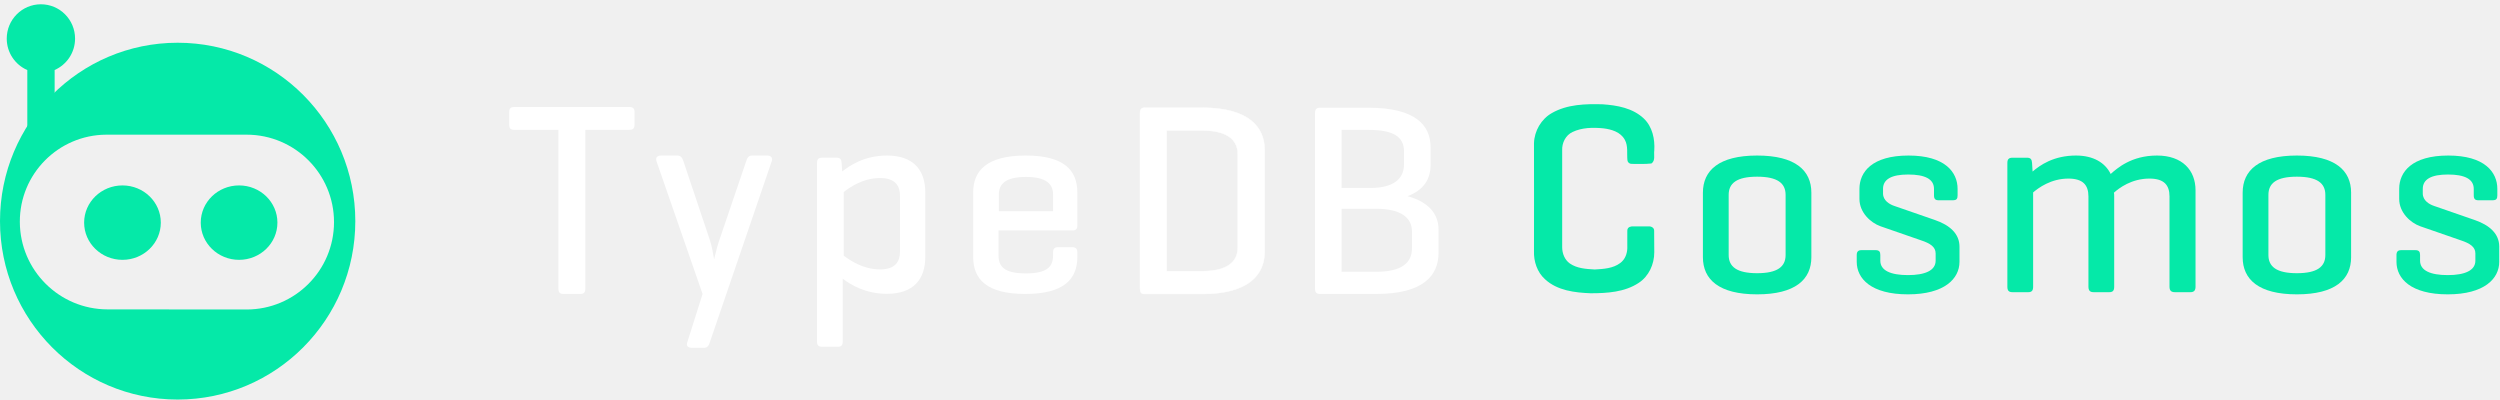
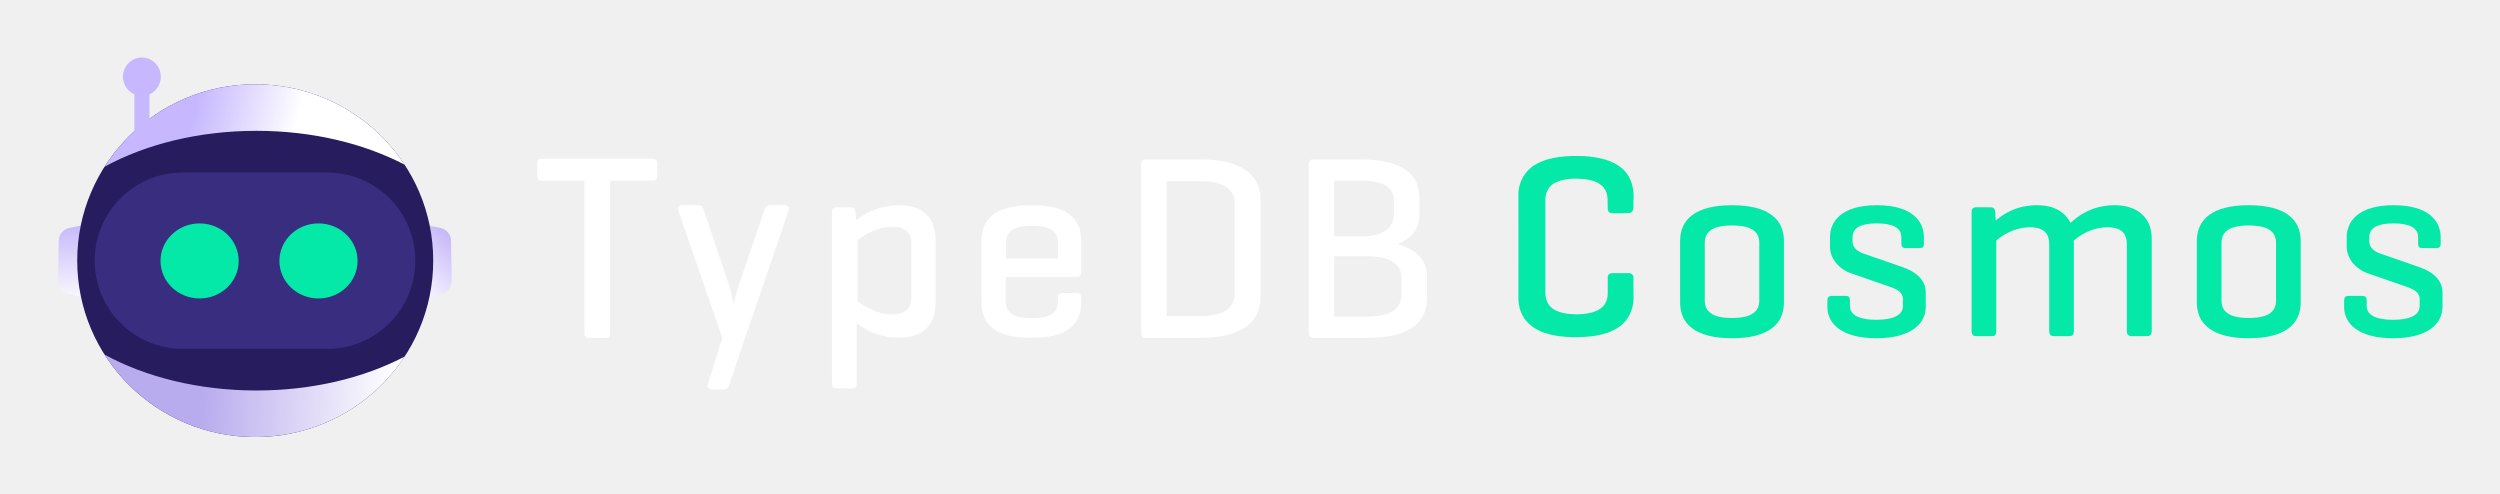
- <svg xmlns="http://www.w3.org/2000/svg" width="1752px" height="280px" viewBox="0 0 1752 280" version="1.1">
-   <g id="grakn-cosmos-4" stroke="none" stroke-width="1" fill="none" fill-rule="evenodd">
-     <rect id="Rectangle" x="0" y="0" width="1854" height="280" />
-     <g id="bot-copy-2" fill="#05E9A8" transform="translate(0, 3)">
-       <path d="M124.5,26.951 C193.259,26.951 249,82.927 249,151.976 C249,221.025 193.259,277 124.5,277 C55.741,277 0,221.025 0,151.976 C0,82.927 55.741,26.951 124.5,26.951 Z M172.798,91.379 L74.781,91.379 C74.677,91.379 74.573,91.38 74.469,91.38 C40.844,91.552 13.725,118.951 13.897,152.576 C14.07,186.432 41.551,213.793 75.407,213.818 L75.407,213.818 L172.798,213.892 L172.798,213.892 L172.844,213.892 C206.662,213.892 234.077,186.477 234.077,152.659 C234.077,118.815 206.641,91.379 172.798,91.379 L172.798,91.379 Z" id="Combined-Shape" />
-       <ellipse id="Oval" cx="85.828" cy="153.019" rx="26.867" ry="26.078" />
-       <ellipse id="Oval-Copy" cx="167.548" cy="153.019" rx="26.867" ry="26.078" />
-       <path d="M28.665,0 C41.888,0 52.607,10.764 52.607,24.043 C52.607,33.882 46.723,42.34 38.295,46.062 L38.295,100.471 L19.141,100.471 L19.141,46.109 C10.657,42.411 4.723,33.923 4.723,24.043 C4.723,10.764 15.442,0 28.665,0 Z" id="Combined-Shape-Copy-16" />
-     </g>
-     <g id="cosmos" transform="translate(1075, 73)" fill="#05E9A8" fill-rule="nonzero">
-       <path d="M12.615,6.193 C23.315,0.091 36.084,-0.252 48.078,0.091 C58.346,0.779 69.303,2.755 76.983,10.06 C83.022,15.818 84.834,24.497 84.317,32.489 C83.885,35.497 85.279,39.499 82.345,41.561 C77.859,42.077 73.531,41.856 69.045,41.856 C67.405,42.028 65.68,41.083 65.507,39.278 C64.989,34.552 66.111,29.396 63.695,25.013 C60.761,19.513 54.29,17.622 48.596,16.935 C41.348,16.247 33.669,16.333 27.025,19.513 C22.193,21.747 19.518,27.161 19.777,32.403 C19.777,55.005 19.777,77.606 19.777,100.293 C19.777,104.59 21.503,109.059 25.127,111.637 C30.217,115.16 36.516,115.504 42.556,115.848 C48.682,115.504 55.412,115.16 60.503,111.293 C63.781,108.887 65.334,104.848 65.421,100.895 C65.491,95.838 65.334,96.108 65.421,88.58 C65.421,85.643 68.729,85.643 69.045,85.659 C81.469,85.659 67.923,85.659 80.348,85.659 C82.16,85.487 84.23,86.604 84.23,88.58 C84.317,100.354 84.23,92.043 84.317,103.816 C84.317,112.152 80.52,120.574 73.445,125.215 C63.609,131.746 51.27,132.519 39.708,132.519 C28.578,132.089 16.326,130.629 7.784,122.722 C2.262,117.824 -0.241,110.176 0.018,102.957 C0.104,77.692 0.018,52.513 0.018,27.333 C0.277,18.74 5.109,10.404 12.615,6.193 Z" id="C" />
-       <path d="M118.4,107.25 C118.4,122.83 129.61,133.28 156.4,133.28 C183.19,133.28 194.4,122.83 194.4,107.25 L194.4,62.03 C194.4,46.45 183.19,36 156.4,36 C129.61,36 118.4,46.45 118.4,62.03 L118.4,107.25 Z M176.35,105.73 C176.35,113.9 170.65,118.46 156.4,118.46 C142.15,118.46 136.45,113.9 136.45,105.73 L136.45,63.55 C136.45,55.38 142.15,50.82 156.4,50.82 C170.65,50.82 176.35,55.38 176.35,63.55 L176.35,105.73 Z" id="Shape" />
-       <path d="M280.348,63.93 C280.348,66.4 281.298,67.35 283.578,67.35 L293.458,67.35 C296.118,67.35 296.878,66.4 296.878,63.93 L296.878,59.37 C296.878,47.59 287.948,36 262.488,36 C236.838,36 228.098,47.59 228.098,59.37 L228.098,66.4 C228.098,75.9 235.888,83.12 242.918,85.59 L271.418,95.47 C277.688,97.56 281.488,100.03 281.488,104.59 L281.488,109.72 C281.488,116.56 274.078,119.79 262.108,119.79 C249.948,119.79 242.728,116.56 242.728,109.72 L242.728,105.73 C242.728,103.45 241.968,102.31 239.498,102.31 L229.428,102.31 C227.148,102.31 226.198,103.45 226.198,105.73 L226.198,110.48 C226.198,122.26 236.268,133.28 262.108,133.28 C287.758,133.28 298.208,122.26 298.208,110.48 L298.208,99.84 C298.208,90.91 291.558,84.83 281.108,81.22 L252.608,71.34 C249.188,70.2 244.628,67.54 244.628,62.6 L244.628,59.37 C244.628,52.53 250.708,49.3 262.298,49.3 C274.078,49.3 280.348,52.53 280.348,59.37 L280.348,63.93 Z" id="Path" />
-       <path d="M335.377,37.52 C332.717,37.52 331.767,38.66 331.767,41.13 L331.767,127.96 C331.767,130.62 332.717,131.76 335.377,131.76 L346.397,131.76 C348.867,131.76 349.817,130.62 349.817,127.96 L349.817,61.84 C353.617,58.61 362.357,52.15 374.517,52.15 C384.967,52.15 388.577,56.9 388.577,64.69 L388.577,127.96 C388.577,130.62 389.717,131.76 392.187,131.76 L403.207,131.76 C405.677,131.76 406.627,130.62 406.627,127.96 L406.627,64.5 C406.627,63.74 406.627,62.79 406.437,62.03 C410.047,58.8 418.787,52.15 431.327,52.15 C441.777,52.15 445.387,56.9 445.387,64.69 L445.387,127.96 C445.387,130.62 446.527,131.76 449.187,131.76 L460.017,131.76 C462.487,131.76 463.627,130.62 463.627,127.96 L463.627,60.32 C463.627,46.26 454.317,36 436.647,36 C418.597,36 408.717,44.93 404.157,48.92 C400.357,41.13 392.187,36 379.837,36 C364.067,36 354.567,42.84 349.437,47.21 L349.057,41.13 C348.867,38.66 348.107,37.52 345.447,37.52 L335.377,37.52 Z" id="Path" />
-       <path d="M496.655,107.25 C496.655,122.83 507.865,133.28 534.655,133.28 C561.445,133.28 572.655,122.83 572.655,107.25 L572.655,62.03 C572.655,46.45 561.445,36 534.655,36 C507.865,36 496.655,46.45 496.655,62.03 L496.655,107.25 Z M554.605,105.73 C554.605,113.9 548.905,118.46 534.655,118.46 C520.405,118.46 514.705,113.9 514.705,105.73 L514.705,63.55 C514.705,55.38 520.405,50.82 534.655,50.82 C548.905,50.82 554.605,55.38 554.605,63.55 L554.605,105.73 Z" id="Shape" />
-       <path d="M658.603,63.93 C658.603,66.4 659.553,67.35 661.833,67.35 L671.713,67.35 C674.373,67.35 675.133,66.4 675.133,63.93 L675.133,59.37 C675.133,47.59 666.203,36 640.743,36 C615.093,36 606.353,47.59 606.353,59.37 L606.353,66.4 C606.353,75.9 614.143,83.12 621.173,85.59 L649.673,95.47 C655.943,97.56 659.743,100.03 659.743,104.59 L659.743,109.72 C659.743,116.56 652.333,119.79 640.363,119.79 C628.203,119.79 620.983,116.56 620.983,109.72 L620.983,105.73 C620.983,103.45 620.223,102.31 617.753,102.31 L607.683,102.31 C605.403,102.31 604.453,103.45 604.453,105.73 L604.453,110.48 C604.453,122.26 614.523,133.28 640.363,133.28 C666.013,133.28 676.463,122.26 676.463,110.48 L676.463,99.84 C676.463,90.91 669.813,84.83 659.363,81.22 L630.863,71.34 C627.443,70.2 622.883,67.54 622.883,62.6 L622.883,59.37 C622.883,52.53 628.963,49.3 640.553,49.3 C652.333,49.3 658.603,52.53 658.603,59.37 L658.603,63.93 Z" id="Path" />
-     </g>
-     <g id="Group" transform="translate(356.85, 75)" fill="#FFFFFF" fill-rule="nonzero">
-       <path d="M49.896,131 C52.4,131 53.363,129.844 53.363,127.147 L53.363,15.99 L84.187,15.99 C86.691,15.99 87.847,15.026 87.847,12.329 L87.847,3.66 C87.847,0.963 86.691,0 84.187,0 L3.66,0 C0.963,0 0,0.963 0,3.66 L0,12.329 C0,15.026 0.963,15.99 3.66,15.99 L34.484,15.99 L34.484,127.147 C34.484,129.844 35.447,131 37.951,131 L49.896,131 Z" id="T" />
-       <path d="M136.475,168.76 C138.978,168.76 139.941,167.027 140.518,165.102 L184.027,37.85 C184.797,35.348 183.256,34 180.754,34 L170.358,34 C167.855,34 166.893,35.348 166.123,37.85 L147.064,93.872 C146.856,94.496 146.651,95.142 146.45,95.797 L146.252,96.455 C146.186,96.675 146.121,96.896 146.057,97.117 L145.866,97.779 C144.67,101.971 143.745,106.039 143.599,106.77 C143.573,106.667 143.533,106.448 143.479,106.134 L143.429,105.842 C143.05,103.587 142.144,97.944 140.711,93.487 L122.037,37.85 C121.267,35.54 120.304,34 117.802,34 L106.443,34 C103.941,34 102.4,35.348 103.171,37.85 L135.513,131.027 L124.732,165.102 C123.962,167.605 125.502,168.76 128.197,168.76 L136.475,168.76 Z" id="y" />
-       <path d="M230.321,168 C232.786,168 233.735,166.864 233.735,164.404 L233.735,120.305 C239.235,124.469 249.477,130.904 264.84,130.904 C283.238,130.904 291.584,120.684 291.584,105.164 L291.584,59.74 C291.584,44.22 283.238,34 264.84,34 C248.908,34 238.666,41.003 233.355,45.167 L232.976,39.299 C232.786,36.65 232.028,35.514 229.372,35.514 L219.32,35.514 C216.665,35.514 215.716,36.65 215.716,39.299 L215.716,164.404 C215.716,166.864 216.665,168 219.32,168 L230.321,168 Z M259.961,113.809 C247.762,113.809 238.566,107.216 234.437,104.202 L234.437,59.56 C238.566,56.357 247.762,49.765 259.961,49.765 C270.658,49.765 273.849,55.416 273.849,62.008 L273.849,101.565 C273.849,108.158 270.658,113.809 259.961,113.809 Z" id="p" />
-       <path d="M361.65,131 C388.786,131 398.15,120.58 398.15,105.045 L398.15,101.824 C398.15,99.361 397.003,98.225 394.519,98.225 L384.773,98.225 C382.098,98.225 381.142,99.361 381.142,101.824 L381.142,103.908 C381.142,111.676 377.32,116.602 362.032,116.602 C346.744,116.602 342.922,111.676 342.922,103.908 L342.922,86.479 L394.901,86.479 C397.195,86.479 398.15,85.342 398.15,83.068 L398.15,59.955 C398.15,44.42 388.977,34 362.032,34 C334.896,34 325.15,44.42 325.15,59.955 L325.15,105.045 C325.15,120.58 334.514,131 361.65,131 Z M381.15,73 L343.15,73 L343.15,61.369 C343.15,53.985 347.71,49 362.15,49 C376.4,49 381.15,53.985 381.15,61.369 L381.15,73 Z" id="e" />
-       <path d="M607.711,131 C640.723,131 651.28,117.949 651.28,102.21 L651.28,85.896 C651.28,74.764 644.178,66.511 629.591,62.481 C641.107,58.066 645.714,50.389 645.714,40.409 L645.714,28.317 C645.714,12.771 635.157,0.487 602.145,0.487 L568.174,0.487 C565.679,0.487 564.719,1.639 564.719,4.326 L564.719,127.161 C564.719,129.848 565.679,131 568.174,131 L607.711,131 Z M603.489,56.723 L583.336,56.723 L583.336,16.034 L602.145,16.034 C619.419,16.034 627.096,20.64 627.096,31.196 L627.096,40.025 C627.096,50.581 619.419,56.723 603.489,56.723 Z M607.711,115.454 L583.336,115.454 L583.336,71.31 L607.711,71.31 C624.985,71.31 632.662,77.643 632.662,87.24 L632.662,98.948 C632.662,109.504 624.985,115.454 607.711,115.454 Z" id="B" />
-       <path d="M485.646,131 C518.466,131 529.406,117.181 529.406,101.443 L529.406,30.045 C529.406,14.306 518.466,0.487 485.646,0.487 L445.532,0.487 C443.037,0.487 442.078,1.639 442.078,4.326 L442.078,127.161 C442.078,129.656 442.845,131 445.149,131 L485.646,131 Z M485.646,115.07 L460.695,115.07 L460.695,16.418 L485.646,16.418 C502.92,16.418 510.597,22.751 510.597,33.116 L510.597,98.372 C510.597,108.736 502.92,115.07 485.646,115.07 Z" id="D" stroke="#FFFFFF" stroke-width="0.3" />
+ <svg xmlns="http://www.w3.org/2000/svg" width="3478px" height="687px" viewBox="0 0 3478 687" version="1.1">
+   <defs>
+     <linearGradient x1="100%" y1="50%" x2="-25.296%" y2="-34.147%" id="linearGradient-1">
+       <stop stop-color="#FFFFFF" offset="0%" />
+       <stop stop-color="#A38BF6" offset="100%" />
+     </linearGradient>
+     <linearGradient x1="100%" y1="50%" x2="-51.991%" y2="40.99%" id="linearGradient-2">
+       <stop stop-color="#FFFFFF" offset="0%" />
+       <stop stop-color="#A38BF6" offset="100%" />
+     </linearGradient>
+     <linearGradient x1="29.118%" y1="45.897%" x2="64.209%" y2="48.122%" id="linearGradient-3">
+       <stop stop-color="#C6B7FF" offset="0%" />
+       <stop stop-color="#FFFFFF" offset="100%" />
+     </linearGradient>
+     <linearGradient x1="32.888%" y1="46.984%" x2="96.969%" y2="46.225%" id="linearGradient-4">
+       <stop stop-color="#B9ACEE" offset="0%" />
+       <stop stop-color="#FFFFFF" offset="100%" />
+     </linearGradient>
+   </defs>
+   <g id="TybeDB-Cosmos-logo---green-white---transparent-bg---3478x687" stroke="none" stroke-width="1" fill="none" fill-rule="evenodd">
+     <g id="Group-4-Copy" transform="translate(80.08682, 80)">
+       <g id="logo">
+         <g id="space-logo" transform="translate(0, 37.24846)">
+           <path d="M477.315,203.114 L532.575,203.105 C541.337,203.104 548.915,209.21 550.777,217.772 L566.28,289.084 L566.28,289.084 L443.592,289.103 L459.12,217.776 C460.983,209.219 468.557,203.115 477.315,203.114 Z" id="Rectangle" fill="url(#linearGradient-1)" transform="translate(504.936, 246.1031) rotate(89) translate(-504.936, -246.1031) " />
+           <path d="M16.443,203.114 L71.703,203.105 C80.465,203.104 88.043,209.21 89.905,217.772 L105.408,289.084 L105.408,289.084 L-17.28,289.103 L-1.752,217.776 C0.111,209.219 7.685,203.115 16.443,203.114 Z" id="Rectangle-Copy-2" fill="url(#linearGradient-2)" transform="translate(44.06403, 246.1031) scale(-1, 1) rotate(89) translate(-44.06403, -246.1031) " />
+           <ellipse id="Oval" fill="#261C5E" cx="274.98" cy="245.376" rx="247.634" ry="245.376" />
+           <path d="M274.98,0 C362.064,0 438.649,44.541 482.798,111.886 C426.439,82.405 354.748,64.752 276.7,64.752 C196.202,64.752 122.467,83.53 65.345,114.701 C109.19,45.785 186.689,0 274.98,0 Z" id="Combined-Shape" fill="url(#linearGradient-3)" />
+           <path d="M274.98,376.051 C362.064,376.051 438.649,420.592 482.798,487.937 C426.439,458.456 354.748,440.803 276.7,440.803 C196.202,440.803 122.467,459.581 65.345,490.751 C109.19,421.835 186.689,376.051 274.98,376.051 Z" id="Combined-Shape-Copy" fill="url(#linearGradient-4)" transform="translate(274.0706, 433.4011) scale(1, -1) translate(-274.0706, -433.4011) " />
+           <g id="Group" transform="translate(340.4938, 98.83191)" />
+         </g>
+         <g id="Group-2" transform="translate(51.61828, 159.9493)">
+           <rect id="Rectangle" fill="#392D7F" x="0" y="0" width="446.14" height="245.402" rx="122.701" />
+           <ellipse id="Oval" fill="#05E9A8" cx="145.985" cy="123.056" rx="54.379" ry="52.203" />
+           <ellipse id="Oval-Copy" fill="#05E9A8" cx="311.389" cy="123.056" rx="54.379" ry="52.203" />
+         </g>
+         <path d="M117.316,0 C131.846,0 143.625,11.972 143.625,26.741 C143.625,37.683 137.159,47.091 127.899,51.231 L127.898,111.745 L106.85,111.745 L106.849,51.283 C97.527,47.17 91.006,37.729 91.006,26.741 C91.006,11.972 102.785,0 117.316,0 Z" id="Combined-Shape-Copy-16" fill="#C6B7FF" />
+       </g>
+       <g id="Group-3" transform="translate(667.3577, 136.9819)" fill-rule="nonzero">
+         <g id="cosmos-copy" transform="translate(1364.892, 0)" fill="#05E9A8">
+           <path d="M23.977,11.782 C44.311,0.174 68.581,-0.48 91.375,0.174 C110.89,1.482 131.716,5.242 146.311,19.14 C157.79,30.094 161.233,46.607 160.25,61.812 C159.43,67.534 162.078,75.147 156.503,79.071 C147.975,80.052 139.751,79.633 131.224,79.633 C128.108,79.96 124.828,78.162 124.5,74.728 C123.517,65.736 125.648,55.926 121.057,47.588 C115.481,37.124 103.182,33.527 92.359,32.219 C78.584,30.911 63.989,31.075 51.362,37.124 C42.179,41.375 37.096,51.675 37.587,61.648 C37.587,104.648 37.587,147.647 37.587,190.81 C37.587,198.985 40.867,207.487 47.755,212.392 C57.43,219.095 69.401,219.749 80.88,220.403 C92.523,219.749 105.314,219.095 114.989,211.738 C121.221,207.16 124.172,199.476 124.336,191.955 C124.47,182.335 124.172,182.848 124.336,168.527 C124.336,162.938 130.624,162.938 131.224,162.968 C154.838,162.968 129.092,162.968 152.706,162.968 C156.15,162.641 160.086,164.766 160.086,168.527 C160.25,190.926 160.086,175.115 160.25,197.514 C160.25,213.373 153.034,229.395 139.587,238.224 C120.893,250.65 97.443,252.121 75.468,252.121 C54.314,251.304 31.028,248.524 14.793,233.483 C4.298,224.163 -0.457,209.612 0.035,195.879 C0.199,147.811 0.035,99.907 0.035,52.002 C0.527,35.653 9.71,19.793 23.977,11.782 Z" id="C-Copy" />
+           <path d="M225.027,204.046 C225.027,233.687 246.332,253.569 297.249,253.569 C348.165,253.569 369.47,233.687 369.47,204.046 L369.47,118.014 C369.47,88.372 348.165,68.491 297.249,68.491 C246.332,68.491 225.027,88.372 225.027,118.014 L225.027,204.046 Z M335.165,201.154 C335.165,216.698 324.332,225.373 297.249,225.373 C270.166,225.373 259.332,216.698 259.332,201.154 L259.332,120.906 C259.332,105.362 270.166,96.686 297.249,96.686 C324.332,96.686 335.165,105.362 335.165,120.906 L335.165,201.154 Z" id="Shape" />
+           <path d="M532.821,121.629 C532.821,126.328 534.626,128.135 538.959,128.135 L557.737,128.135 C562.793,128.135 564.237,126.328 564.237,121.629 L564.237,112.953 C564.237,90.541 547.265,68.491 498.877,68.491 C450.127,68.491 433.516,90.541 433.516,112.953 L433.516,126.328 C433.516,144.402 448.321,158.138 461.682,162.837 L515.849,181.634 C527.765,185.611 534.987,190.31 534.987,198.985 L534.987,208.745 C534.987,221.759 520.904,227.904 498.154,227.904 C475.043,227.904 461.321,221.759 461.321,208.745 L461.321,201.154 C461.321,196.816 459.877,194.648 455.183,194.648 L436.044,194.648 C431.711,194.648 429.905,196.816 429.905,201.154 L429.905,210.191 C429.905,232.603 449.044,253.569 498.154,253.569 C546.904,253.569 566.765,232.603 566.765,210.191 L566.765,189.948 C566.765,172.959 554.126,161.391 534.265,154.523 L480.099,135.726 C473.599,133.557 464.932,128.497 464.932,119.098 L464.932,112.953 C464.932,99.94 476.488,93.795 498.515,93.795 C520.904,93.795 532.821,99.94 532.821,112.953 L532.821,121.629 Z" id="Path" />
+           <path d="M637.406,71.383 C632.35,71.383 630.545,73.552 630.545,78.251 L630.545,243.447 C630.545,248.508 632.35,250.677 637.406,250.677 L658.35,250.677 C663.044,250.677 664.85,248.508 664.85,243.447 L664.85,117.652 C672.072,111.507 688.683,99.217 711.794,99.217 C731.655,99.217 738.516,108.254 738.516,123.074 L738.516,243.447 C738.516,248.508 740.682,250.677 745.377,250.677 L766.321,250.677 C771.015,250.677 772.821,248.508 772.821,243.447 L772.821,122.713 C772.821,121.267 772.821,119.46 772.46,118.014 C779.321,111.869 795.932,99.217 819.765,99.217 C839.626,99.217 846.487,108.254 846.487,123.074 L846.487,243.447 C846.487,248.508 848.654,250.677 853.709,250.677 L874.292,250.677 C878.987,250.677 881.153,248.508 881.153,243.447 L881.153,114.76 C881.153,88.011 863.459,68.491 829.876,68.491 C795.571,68.491 776.793,85.481 768.127,93.072 C760.904,78.251 745.377,68.491 721.905,68.491 C691.933,68.491 673.877,81.504 664.128,89.818 L663.405,78.251 C663.044,73.552 661.6,71.383 656.544,71.383 L637.406,71.383 Z" id="Path" />
+           <path d="M943.926,204.046 C943.926,233.687 965.231,253.569 1016.147,253.569 C1067.064,253.569 1088.369,233.687 1088.369,204.046 L1088.369,118.014 C1088.369,88.372 1067.064,68.491 1016.147,68.491 C965.231,68.491 943.926,88.372 943.926,118.014 L943.926,204.046 Z M1054.064,201.154 C1054.064,216.698 1043.23,225.373 1016.147,225.373 C989.064,225.373 978.231,216.698 978.231,201.154 L978.231,120.906 C978.231,105.362 989.064,96.686 1016.147,96.686 C1043.23,96.686 1054.064,105.362 1054.064,120.906 L1054.064,201.154 Z" id="Shape" />
+           <path d="M1251.719,121.629 C1251.719,126.328 1253.525,128.135 1257.858,128.135 L1276.636,128.135 C1281.691,128.135 1283.136,126.328 1283.136,121.629 L1283.136,112.953 C1283.136,90.541 1266.164,68.491 1217.775,68.491 C1169.026,68.491 1152.415,90.541 1152.415,112.953 L1152.415,126.328 C1152.415,144.402 1167.22,158.138 1180.581,162.837 L1234.747,181.634 C1246.664,185.611 1253.886,190.31 1253.886,198.985 L1253.886,208.745 C1253.886,221.759 1239.803,227.904 1217.053,227.904 C1193.942,227.904 1180.22,221.759 1180.22,208.745 L1180.22,201.154 C1180.22,196.816 1178.776,194.648 1174.081,194.648 L1154.942,194.648 C1150.609,194.648 1148.804,196.816 1148.804,201.154 L1148.804,210.191 C1148.804,232.603 1167.942,253.569 1217.053,253.569 C1265.803,253.569 1285.663,232.603 1285.663,210.191 L1285.663,189.948 C1285.663,172.959 1273.025,161.391 1253.164,154.523 L1198.998,135.726 C1192.498,133.557 1183.831,128.497 1183.831,119.098 L1183.831,112.953 C1183.831,99.94 1195.387,93.795 1217.414,93.795 C1239.803,93.795 1251.719,99.94 1251.719,112.953 L1251.719,121.629 Z" id="Path" />
+         </g>
+         <g id="Group" transform="translate(0, 3.805054)" fill="#FFFFFF">
+           <path d="M94.83,249.231 C99.59,249.231 101.42,247.032 101.42,241.901 L101.42,30.421 L160.003,30.421 C164.762,30.421 166.959,28.588 166.959,23.457 L166.959,6.964 C166.959,1.833 164.762,0 160.003,0 L6.957,0 C1.831,0 0,1.833 0,6.964 L0,23.457 C0,28.588 1.831,30.421 6.957,30.421 L65.539,30.421 L65.539,241.901 C65.539,247.032 67.37,249.231 72.129,249.231 L94.83,249.231 Z" id="T" />
+           <path d="M259.381,321.07 C264.137,321.07 265.967,317.774 267.064,314.111 L349.755,72.011 C351.218,67.25 348.291,64.686 343.535,64.686 L323.777,64.686 C319.02,64.686 317.191,67.25 315.727,72.011 L279.505,178.594 C279.109,179.781 278.719,181.009 278.339,182.257 L277.961,183.509 C277.836,183.928 277.713,184.347 277.59,184.768 L277.227,186.028 C274.954,194.003 273.197,201.742 272.919,203.134 C272.869,202.936 272.794,202.52 272.691,201.922 L272.597,201.366 C271.876,197.076 270.153,186.342 267.43,177.861 L231.939,72.011 C230.476,67.616 228.646,64.686 223.89,64.686 L202.303,64.686 C197.546,64.686 194.619,67.25 196.082,72.011 L257.551,249.283 L237.062,314.111 C235.598,318.873 238.525,321.07 243.648,321.07 L259.381,321.07 Z" id="y" />
+           <path d="M437.74,319.625 C442.426,319.625 444.228,317.464 444.228,312.783 L444.228,228.884 C454.682,236.806 474.148,249.048 503.347,249.048 C538.313,249.048 554.175,229.604 554.175,200.077 L554.175,113.657 C554.175,84.13 538.313,64.686 503.347,64.686 C473.067,64.686 453.601,78.009 443.508,85.931 L442.787,74.768 C442.426,69.727 440.984,67.567 435.937,67.567 L416.832,67.567 C411.785,67.567 409.983,69.727 409.983,74.768 L409.983,312.783 C409.983,317.464 411.785,319.625 416.832,319.625 L437.74,319.625 Z M494.072,216.524 C470.888,216.524 453.41,203.981 445.563,198.248 L445.563,113.314 C453.41,107.222 470.888,94.679 494.072,94.679 C514.404,94.679 520.467,105.43 520.467,117.973 L520.467,193.23 C520.467,205.773 514.404,216.524 494.072,216.524 Z" id="p" />
+           <path d="M687.34,249.231 C738.914,249.231 756.711,229.407 756.711,199.851 L756.711,193.723 C756.711,189.038 754.531,186.875 749.81,186.875 L731.287,186.875 C726.202,186.875 724.386,189.038 724.386,193.723 L724.386,197.688 C724.386,212.466 717.122,221.838 688.066,221.838 C659.011,221.838 651.747,212.466 651.747,197.688 L651.747,164.528 L750.536,164.528 C754.895,164.528 756.711,162.365 756.711,158.04 L756.711,114.066 C756.711,84.51 739.277,64.686 688.066,64.686 C636.492,64.686 617.969,84.51 617.969,114.066 L617.969,199.851 C617.969,229.407 635.766,249.231 687.34,249.231 Z M724.401,138.884 L652.179,138.884 L652.179,116.757 C652.179,102.707 660.846,93.224 688.29,93.224 C715.373,93.224 724.401,102.707 724.401,116.757 L724.401,138.884 Z" id="e" />
+           <path d="M1154.996,249.231 C1217.738,249.231 1237.8,224.401 1237.8,194.458 L1237.8,163.42 C1237.8,142.241 1224.304,126.54 1196.581,118.872 C1218.467,110.473 1227.222,95.867 1227.222,76.879 L1227.222,53.874 C1227.222,24.297 1207.159,0.927 1144.418,0.927 L1079.852,0.927 C1075.11,0.927 1073.286,3.118 1073.286,8.23 L1073.286,241.928 C1073.286,247.04 1075.11,249.231 1079.852,249.231 L1154.996,249.231 Z M1146.971,107.917 L1108.67,107.917 L1108.67,30.505 L1144.418,30.505 C1177.248,30.505 1191.839,39.268 1191.839,59.352 L1191.839,76.149 C1191.839,96.232 1177.248,107.917 1146.971,107.917 Z M1154.996,219.654 L1108.67,219.654 L1108.67,135.669 L1154.996,135.669 C1187.826,135.669 1202.417,147.719 1202.417,165.976 L1202.417,188.251 C1202.417,208.334 1187.826,219.654 1154.996,219.654 Z" id="B" />
+           <path d="M923.002,249.231 C985.379,249.231 1006.172,222.94 1006.172,192.998 L1006.172,57.161 C1006.172,27.218 985.379,0.927 923.002,0.927 L846.764,0.927 C842.022,0.927 840.198,3.118 840.198,8.23 L840.198,241.928 C840.198,246.675 841.657,249.231 846.035,249.231 L923.002,249.231 Z M923.002,218.923 L875.582,218.923 L875.582,31.235 L923.002,31.235 C955.832,31.235 970.423,43.285 970.423,63.003 L970.423,187.155 C970.423,206.873 955.832,218.923 923.002,218.923 Z" id="D" />
+         </g>
+       </g>
    </g>
  </g>
</svg>
